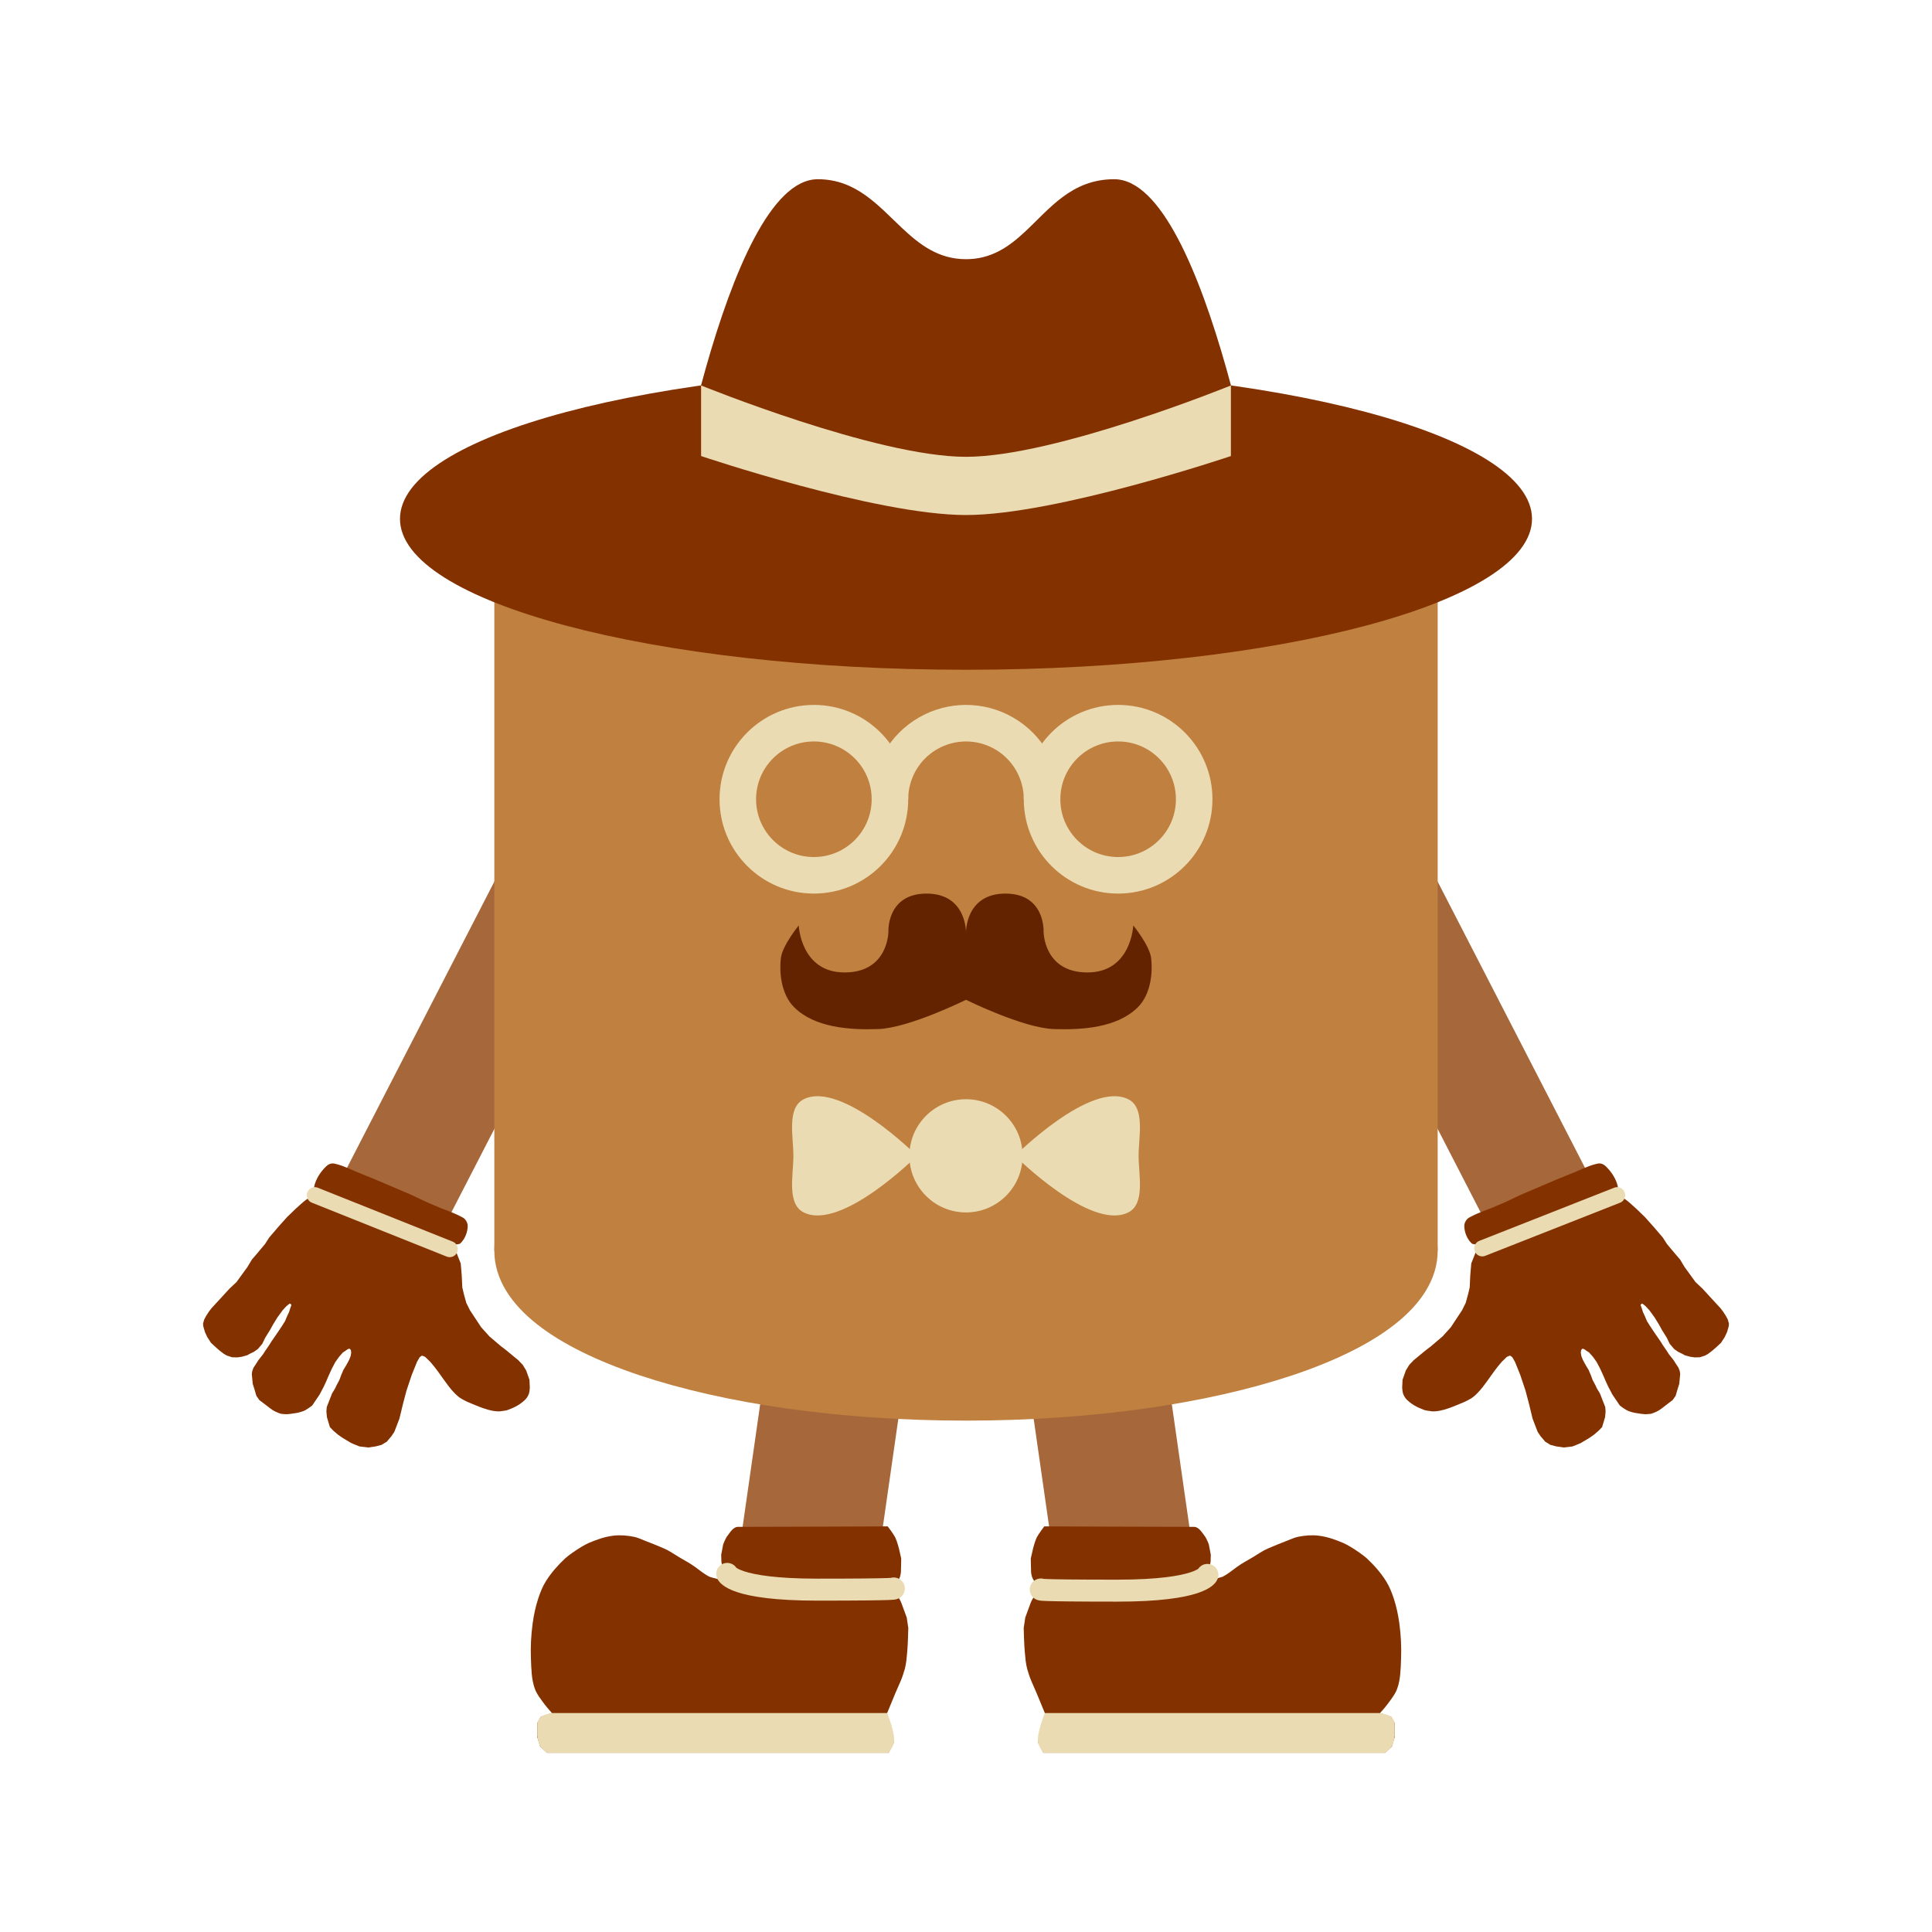
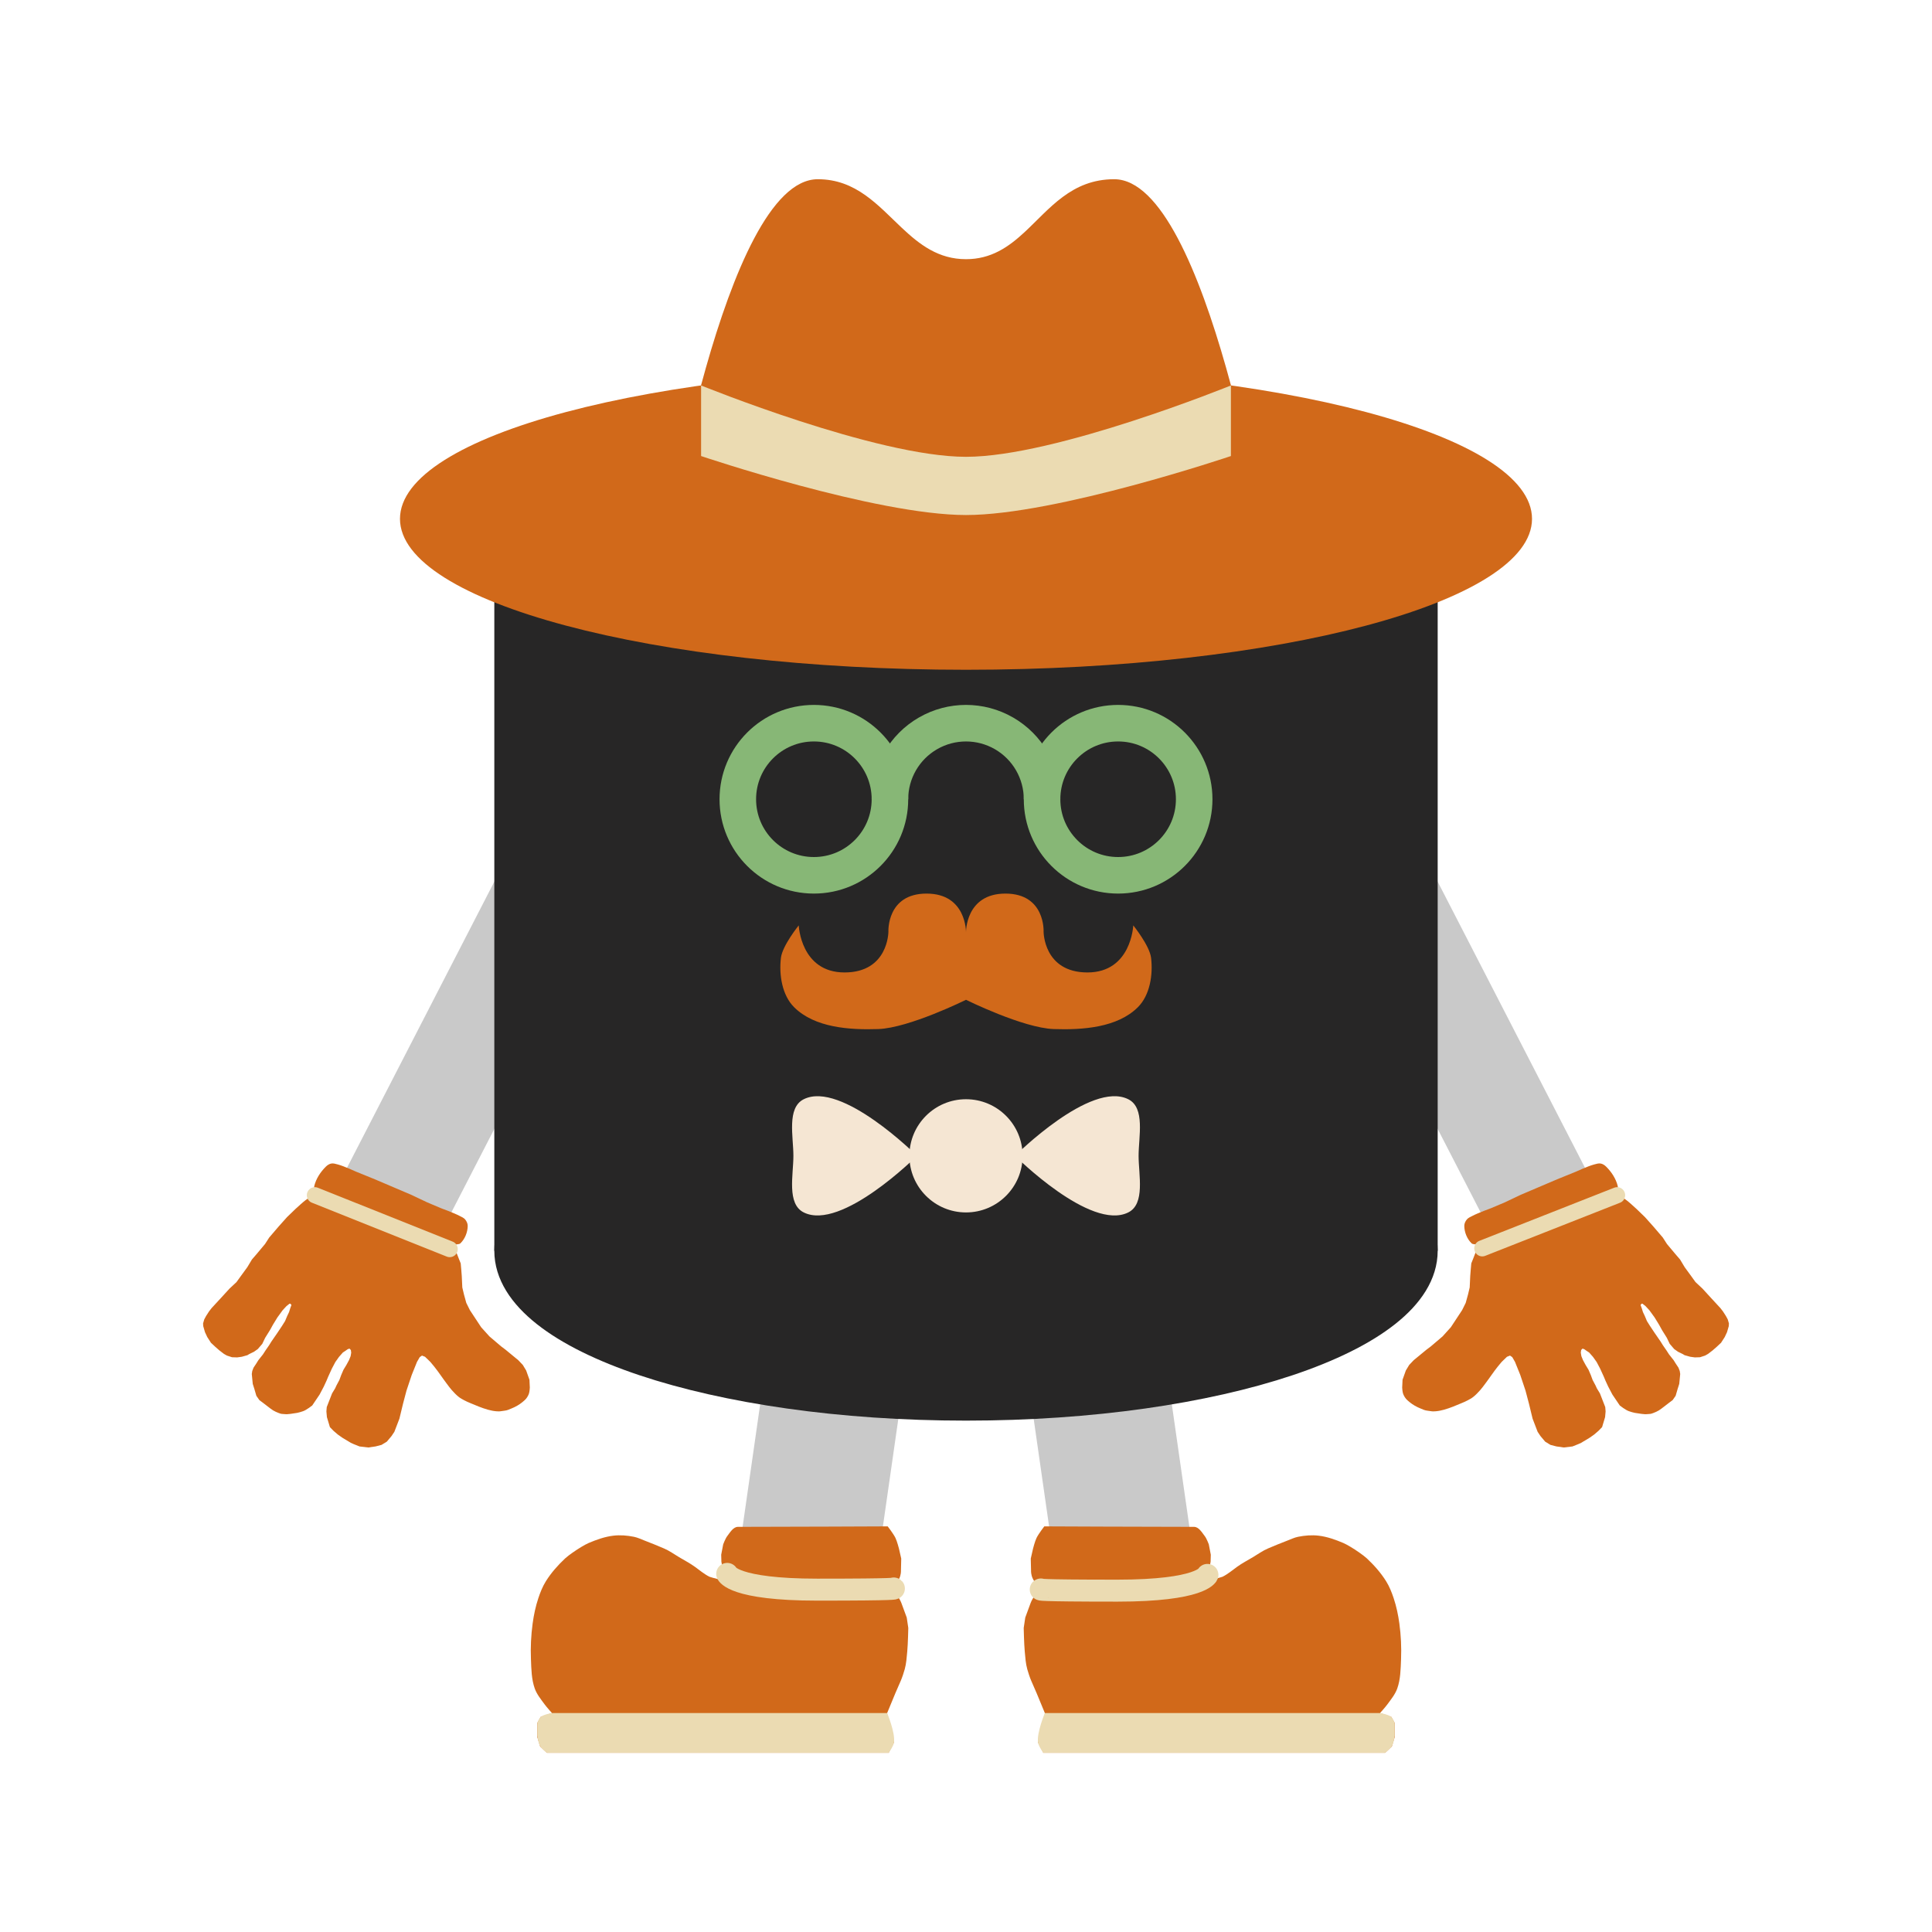
<svg xmlns="http://www.w3.org/2000/svg" width="512" height="512" viewBox="0 0 512 512" version="1.1" id="svg1" xml:space="preserve">
  <defs id="defs1" />
  <g id="layer1">
    <g id="g25" transform="translate(2.2e-6,-2.213072)">
      <g id="g9-8" transform="matrix(-1,0,0,1,509.4843,-0.2264765)">
-         <path style="fill:none;fill-opacity:1;stroke:#a6673a;stroke-width:30;stroke-dasharray:none;stroke-opacity:1" d="m 88.19,347.117 17.321,-33.643 8.815,-17.121 29.879,-58.033" id="path6-9" transform="translate(2.2e-6)" />
-         <path style="fill:#843100;stroke:none;stroke-width:4.822;stroke-dasharray:none;fill-opacity:1" d="m 80.929,319.185 c -0.373,0.638 -1.377,0.581 -2.004,0.978 -0.616,0.39 -1.704,1.366 -1.704,1.366 l -1.484,1.343 -2.19,2.12 -2.218,2.482 -2.499,2.918 -1.112,1.726 -2.183,2.61 -1.282,1.487 -1.229,2.044 -1.754,2.402 -1.115,1.547 -1.854,1.735 -2.284,2.494 -2.437,2.639 -0.694,0.894 -0.788,1.223 -0.484,0.9 -0.312,1.065 0.039,0.714 0.468,1.614 0.599,1.281 0.983,1.525 1.143,1.066 1.063,0.932 1.232,0.945 0.793,0.447 1.349,0.441 1.366,0.043 1.222,-0.169 1.499,-0.422 0.449,-0.278 1.277,-0.624 1.023,-0.72 1.184,-1.381 0.76,-1.59 1.273,-2.044 0.801,-1.449 1.181,-1.924 1.383,-1.904 1.015,-1.091 0.773,-0.618 0.234,-0.04 0.311,0.357 -0.33,0.899 -0.305,0.99 -0.477,0.998 -0.581,1.385 -0.794,1.264 -1.223,1.833 -1.614,2.342 -0.618,0.991 -0.926,1.339 -0.68,1.054 -1.22,1.537 -0.519,0.837 -0.764,1.153 -0.338,0.88 -0.12,0.8 0.252,2.609 0.42,1.317 0.538,1.844 0.8,1.146 0.998,0.744 c 0,0 0.872,0.689 1.301,1.001 0.444,0.323 0.858,0.69 1.33,0.97 0.454,0.27 0.937,0.497 1.435,0.679 0.328,0.12 0.664,0.261 1.013,0.267 0.333,0.006 0.786,0.087 1.179,0.076 0.614,-0.017 1.435,-0.154 1.829,-0.22 0.394,-0.066 0.609,-0.072 0.908,-0.136 0.545,-0.117 0.917,-0.216 1.608,-0.454 0.886,-0.306 2.4,-1.503 2.4,-1.503 l 1.968,-2.916 1.101,-2.096 0.711,-1.537 0.432,-1.035 0.989,-2.173 0.929,-1.761 0.969,-1.366 1.033,-1.168 0.608,-0.395 0.673,-0.474 0.468,-0.155 0.36,0.377 0.094,0.698 -0.157,0.928 -0.197,0.488 -0.229,0.561 -0.693,1.281 -0.771,1.265 -0.614,1.431 -0.472,1.28 -0.768,1.443 -0.364,0.792 -0.803,1.315 -0.872,2.242 -0.542,1.389 -0.093,1.147 0.135,1.525 0.794,2.647 0.956,0.981 1.155,0.991 1.152,0.813 2.29,1.376 0.635,0.292 1.659,0.666 2.295,0.274 1.943,-0.276 1.587,-0.408 1.403,-0.853 1.238,-1.465 0.767,-1.145 1.339,-3.492 0.956,-3.947 0.919,-3.479 1.395,-4.171 1.397,-3.46 0.723,-1.251 0.596,-0.408 0.811,0.323 1.293,1.249 c 0,0 0.256,0.25 1.132,1.34 1.169,1.455 2.183,3.026 3.31,4.513 0.443,0.585 0.867,1.187 1.357,1.734 0.587,0.654 1.194,1.304 1.891,1.842 0.443,0.342 0.943,0.605 1.438,0.868 0.478,0.254 0.974,0.473 1.474,0.682 1.564,0.655 3.129,1.333 4.763,1.79 0.728,0.203 1.476,0.357 2.231,0.419 0.426,0.035 0.863,0.052 1.283,-0.028 0.634,-0.121 1.262,-0.115 1.86,-0.357 0.431,-0.174 1.239,-0.501 1.656,-0.704 1.071,-0.523 1.844,-1.062 2.723,-1.862 0.488,-0.445 0.854,-1.034 1.091,-1.648 0.205,-0.53 0.261,-1.683 0.261,-1.683 l -0.099,-2.082 -0.868,-2.44 -0.898,-1.483 -1.193,-1.253 -3.363,-2.769 -1.187,-0.897 -3.095,-2.636 -2.196,-2.434 -2.972,-4.51 -0.962,-1.929 -0.623,-2.261 -0.436,-1.841 -0.141,-3.007 -0.128,-1.641 -0.153,-1.732 c 0,0 -0.816,-2 -1.19,-3.013 -0.204,-0.552 -0.828,-1.137 -0.575,-1.669 0.256,-0.539 1.256,-0.218 1.688,-0.633 1.206,-1.158 1.914,-2.947 1.932,-4.612 0.007,-0.608 -0.281,-1.229 -0.669,-1.701 -0.376,-0.457 -0.971,-0.687 -1.498,-0.962 -1.558,-0.814 -4.878,-2.016 -4.878,-2.016 l -3.698,-1.564 -4.236,-2.007 -9.647,-4.11 -4.989,-2.026 c 0,0 -3.156,-1.466 -4.832,-1.905 -0.563,-0.147 -1.159,-0.349 -1.73,-0.237 -0.531,0.104 -1.019,0.431 -1.403,0.808 -1.43,1.405 -2.612,3.208 -3.083,5.148 -0.192,0.792 0.567,1.734 0.155,2.438 -5e-6,1e-5 0,-3e-5 0,-3e-5 z" id="path9-2" transform="translate(2.2e-6)" />
+         <path style="fill:none;fill-opacity:1;stroke:#c9c9c9;stroke-width:30;stroke-dasharray:none;stroke-opacity:1" d="m 88.19,347.117 17.321,-33.643 8.815,-17.121 29.879,-58.033" id="path6-9" transform="translate(2.2e-6)" />
+         <path style="fill:#d1691a;stroke:none;stroke-width:4.822;stroke-dasharray:none;fill-opacity:1" d="m 80.929,319.185 c -0.373,0.638 -1.377,0.581 -2.004,0.978 -0.616,0.39 -1.704,1.366 -1.704,1.366 l -1.484,1.343 -2.19,2.12 -2.218,2.482 -2.499,2.918 -1.112,1.726 -2.183,2.61 -1.282,1.487 -1.229,2.044 -1.754,2.402 -1.115,1.547 -1.854,1.735 -2.284,2.494 -2.437,2.639 -0.694,0.894 -0.788,1.223 -0.484,0.9 -0.312,1.065 0.039,0.714 0.468,1.614 0.599,1.281 0.983,1.525 1.143,1.066 1.063,0.932 1.232,0.945 0.793,0.447 1.349,0.441 1.366,0.043 1.222,-0.169 1.499,-0.422 0.449,-0.278 1.277,-0.624 1.023,-0.72 1.184,-1.381 0.76,-1.59 1.273,-2.044 0.801,-1.449 1.181,-1.924 1.383,-1.904 1.015,-1.091 0.773,-0.618 0.234,-0.04 0.311,0.357 -0.33,0.899 -0.305,0.99 -0.477,0.998 -0.581,1.385 -0.794,1.264 -1.223,1.833 -1.614,2.342 -0.618,0.991 -0.926,1.339 -0.68,1.054 -1.22,1.537 -0.519,0.837 -0.764,1.153 -0.338,0.88 -0.12,0.8 0.252,2.609 0.42,1.317 0.538,1.844 0.8,1.146 0.998,0.744 c 0,0 0.872,0.689 1.301,1.001 0.444,0.323 0.858,0.69 1.33,0.97 0.454,0.27 0.937,0.497 1.435,0.679 0.328,0.12 0.664,0.261 1.013,0.267 0.333,0.006 0.786,0.087 1.179,0.076 0.614,-0.017 1.435,-0.154 1.829,-0.22 0.394,-0.066 0.609,-0.072 0.908,-0.136 0.545,-0.117 0.917,-0.216 1.608,-0.454 0.886,-0.306 2.4,-1.503 2.4,-1.503 l 1.968,-2.916 1.101,-2.096 0.711,-1.537 0.432,-1.035 0.989,-2.173 0.929,-1.761 0.969,-1.366 1.033,-1.168 0.608,-0.395 0.673,-0.474 0.468,-0.155 0.36,0.377 0.094,0.698 -0.157,0.928 -0.197,0.488 -0.229,0.561 -0.693,1.281 -0.771,1.265 -0.614,1.431 -0.472,1.28 -0.768,1.443 -0.364,0.792 -0.803,1.315 -0.872,2.242 -0.542,1.389 -0.093,1.147 0.135,1.525 0.794,2.647 0.956,0.981 1.155,0.991 1.152,0.813 2.29,1.376 0.635,0.292 1.659,0.666 2.295,0.274 1.943,-0.276 1.587,-0.408 1.403,-0.853 1.238,-1.465 0.767,-1.145 1.339,-3.492 0.956,-3.947 0.919,-3.479 1.395,-4.171 1.397,-3.46 0.723,-1.251 0.596,-0.408 0.811,0.323 1.293,1.249 c 0,0 0.256,0.25 1.132,1.34 1.169,1.455 2.183,3.026 3.31,4.513 0.443,0.585 0.867,1.187 1.357,1.734 0.587,0.654 1.194,1.304 1.891,1.842 0.443,0.342 0.943,0.605 1.438,0.868 0.478,0.254 0.974,0.473 1.474,0.682 1.564,0.655 3.129,1.333 4.763,1.79 0.728,0.203 1.476,0.357 2.231,0.419 0.426,0.035 0.863,0.052 1.283,-0.028 0.634,-0.121 1.262,-0.115 1.86,-0.357 0.431,-0.174 1.239,-0.501 1.656,-0.704 1.071,-0.523 1.844,-1.062 2.723,-1.862 0.488,-0.445 0.854,-1.034 1.091,-1.648 0.205,-0.53 0.261,-1.683 0.261,-1.683 l -0.099,-2.082 -0.868,-2.44 -0.898,-1.483 -1.193,-1.253 -3.363,-2.769 -1.187,-0.897 -3.095,-2.636 -2.196,-2.434 -2.972,-4.51 -0.962,-1.929 -0.623,-2.261 -0.436,-1.841 -0.141,-3.007 -0.128,-1.641 -0.153,-1.732 c 0,0 -0.816,-2 -1.19,-3.013 -0.204,-0.552 -0.828,-1.137 -0.575,-1.669 0.256,-0.539 1.256,-0.218 1.688,-0.633 1.206,-1.158 1.914,-2.947 1.932,-4.612 0.007,-0.608 -0.281,-1.229 -0.669,-1.701 -0.376,-0.457 -0.971,-0.687 -1.498,-0.962 -1.558,-0.814 -4.878,-2.016 -4.878,-2.016 l -3.698,-1.564 -4.236,-2.007 -9.647,-4.11 -4.989,-2.026 c 0,0 -3.156,-1.466 -4.832,-1.905 -0.563,-0.147 -1.159,-0.349 -1.73,-0.237 -0.531,0.104 -1.019,0.431 -1.403,0.808 -1.43,1.405 -2.612,3.208 -3.083,5.148 -0.192,0.792 0.567,1.734 0.155,2.438 -5e-6,1e-5 0,-3e-5 0,-3e-5 z" id="path9-2" transform="translate(2.2e-6)" />
        <path style="fill:none;stroke:#ebdbb2;stroke-width:4.267;stroke-linecap:round;stroke-linejoin:miter;stroke-dasharray:none;stroke-opacity:1" d="m 405.11,333.036 35.733,-14.078" id="path23" transform="matrix(-1,0,0,1,521.7729,0.2264765)" />
      </g>
      <g id="g9" transform="translate(2.515686,-0.2264557)">
-         <path style="fill:none;stroke:#a6673a;stroke-width:30;stroke-dasharray:none;stroke-opacity:1;fill-opacity:1" d="M 88.19,347.117 144.205,238.321" id="path6" />
-         <path style="fill:#843100;stroke:none;stroke-width:4.822;stroke-dasharray:none;fill-opacity:1" d="m 80.929,319.185 c -0.373,0.638 -1.377,0.581 -2.004,0.978 -0.616,0.39 -1.704,1.366 -1.704,1.366 l -1.484,1.343 -2.19,2.12 -2.218,2.482 -2.499,2.918 -1.112,1.726 -2.183,2.61 -1.282,1.487 -1.229,2.044 -1.754,2.402 -1.115,1.547 -1.854,1.735 -2.284,2.494 -2.437,2.639 -0.694,0.894 -0.788,1.223 -0.484,0.9 -0.312,1.065 0.039,0.714 0.468,1.614 0.599,1.281 0.983,1.525 1.143,1.066 1.063,0.932 1.232,0.945 0.793,0.447 1.349,0.441 1.366,0.043 1.222,-0.169 1.499,-0.422 0.449,-0.278 1.277,-0.624 1.023,-0.72 1.184,-1.381 0.76,-1.59 1.273,-2.044 0.801,-1.449 1.181,-1.924 1.383,-1.904 1.015,-1.091 0.773,-0.618 0.234,-0.04 0.311,0.357 -0.33,0.899 -0.305,0.99 -0.477,0.998 -0.581,1.385 -0.794,1.264 -1.223,1.833 -1.614,2.342 -0.618,0.991 -0.926,1.339 -0.68,1.054 -1.22,1.537 -0.519,0.837 -0.764,1.153 -0.338,0.88 -0.12,0.8 0.252,2.609 0.42,1.317 0.538,1.844 0.8,1.146 0.998,0.744 c 0,0 0.872,0.689 1.301,1.001 0.444,0.323 0.858,0.69 1.33,0.97 0.454,0.27 0.937,0.497 1.435,0.679 0.328,0.12 0.664,0.261 1.013,0.267 0.333,0.006 0.786,0.087 1.179,0.076 0.614,-0.017 1.435,-0.154 1.829,-0.22 0.394,-0.066 0.609,-0.072 0.908,-0.136 0.545,-0.117 0.917,-0.216 1.608,-0.454 0.886,-0.306 2.4,-1.503 2.4,-1.503 l 1.968,-2.916 1.101,-2.096 0.711,-1.537 0.432,-1.035 0.989,-2.173 0.929,-1.761 0.969,-1.366 1.033,-1.168 0.608,-0.395 0.673,-0.474 0.468,-0.155 0.36,0.377 0.094,0.698 -0.157,0.928 -0.197,0.488 -0.229,0.561 -0.693,1.281 -0.771,1.265 -0.614,1.431 -0.472,1.28 -0.768,1.443 -0.364,0.792 -0.803,1.315 -0.872,2.242 -0.542,1.389 -0.093,1.147 0.135,1.525 0.794,2.647 0.956,0.981 1.155,0.991 1.152,0.813 2.29,1.376 0.635,0.292 1.659,0.666 2.295,0.274 1.943,-0.276 1.587,-0.408 1.403,-0.853 1.238,-1.465 0.767,-1.145 1.339,-3.492 0.956,-3.947 0.919,-3.479 1.395,-4.171 1.397,-3.46 0.723,-1.251 0.596,-0.408 0.811,0.323 1.293,1.249 c 0,0 0.256,0.25 1.132,1.34 1.169,1.455 2.183,3.026 3.31,4.513 0.443,0.585 0.867,1.187 1.357,1.734 0.587,0.654 1.194,1.304 1.891,1.842 0.443,0.342 0.943,0.605 1.438,0.868 0.478,0.254 0.974,0.473 1.474,0.682 1.564,0.655 3.129,1.333 4.763,1.79 0.728,0.203 1.476,0.357 2.231,0.419 0.426,0.035 0.863,0.052 1.283,-0.028 0.634,-0.121 1.262,-0.115 1.86,-0.357 0.431,-0.174 1.239,-0.501 1.656,-0.704 1.071,-0.523 1.844,-1.062 2.723,-1.862 0.488,-0.445 0.854,-1.034 1.091,-1.648 0.205,-0.53 0.261,-1.683 0.261,-1.683 l -0.099,-2.082 -0.868,-2.44 -0.898,-1.483 -1.193,-1.253 -3.363,-2.769 -1.187,-0.897 -3.095,-2.636 -2.196,-2.434 -2.972,-4.51 -0.962,-1.929 -0.623,-2.261 -0.436,-1.841 -0.141,-3.007 -0.128,-1.641 -0.153,-1.732 c 0,0 -0.816,-2 -1.19,-3.013 -0.204,-0.552 -0.828,-1.137 -0.575,-1.669 0.256,-0.539 1.256,-0.218 1.688,-0.633 1.206,-1.158 1.914,-2.947 1.932,-4.612 0.007,-0.608 -0.281,-1.229 -0.669,-1.701 -0.376,-0.457 -0.971,-0.687 -1.498,-0.962 -1.558,-0.814 -4.878,-2.016 -4.878,-2.016 l -3.698,-1.564 -4.236,-2.007 -9.647,-4.11 -4.989,-2.026 c 0,0 -3.156,-1.466 -4.832,-1.905 -0.563,-0.147 -1.159,-0.349 -1.73,-0.237 -0.531,0.104 -1.019,0.431 -1.403,0.808 -1.43,1.405 -2.612,3.208 -3.083,5.148 -0.192,0.792 0.567,1.734 0.155,2.438 -5e-6,1e-5 0,-3e-5 0,-3e-5 z" id="path9" />
+         <path style="fill:none;stroke:#c9c9c9;stroke-width:30;stroke-dasharray:none;stroke-opacity:1;fill-opacity:1" d="M 88.19,347.117 144.205,238.321" id="path6" />
+         <path style="fill:#d1691a;stroke:none;stroke-width:4.822;stroke-dasharray:none;fill-opacity:1" d="m 80.929,319.185 c -0.373,0.638 -1.377,0.581 -2.004,0.978 -0.616,0.39 -1.704,1.366 -1.704,1.366 l -1.484,1.343 -2.19,2.12 -2.218,2.482 -2.499,2.918 -1.112,1.726 -2.183,2.61 -1.282,1.487 -1.229,2.044 -1.754,2.402 -1.115,1.547 -1.854,1.735 -2.284,2.494 -2.437,2.639 -0.694,0.894 -0.788,1.223 -0.484,0.9 -0.312,1.065 0.039,0.714 0.468,1.614 0.599,1.281 0.983,1.525 1.143,1.066 1.063,0.932 1.232,0.945 0.793,0.447 1.349,0.441 1.366,0.043 1.222,-0.169 1.499,-0.422 0.449,-0.278 1.277,-0.624 1.023,-0.72 1.184,-1.381 0.76,-1.59 1.273,-2.044 0.801,-1.449 1.181,-1.924 1.383,-1.904 1.015,-1.091 0.773,-0.618 0.234,-0.04 0.311,0.357 -0.33,0.899 -0.305,0.99 -0.477,0.998 -0.581,1.385 -0.794,1.264 -1.223,1.833 -1.614,2.342 -0.618,0.991 -0.926,1.339 -0.68,1.054 -1.22,1.537 -0.519,0.837 -0.764,1.153 -0.338,0.88 -0.12,0.8 0.252,2.609 0.42,1.317 0.538,1.844 0.8,1.146 0.998,0.744 c 0,0 0.872,0.689 1.301,1.001 0.444,0.323 0.858,0.69 1.33,0.97 0.454,0.27 0.937,0.497 1.435,0.679 0.328,0.12 0.664,0.261 1.013,0.267 0.333,0.006 0.786,0.087 1.179,0.076 0.614,-0.017 1.435,-0.154 1.829,-0.22 0.394,-0.066 0.609,-0.072 0.908,-0.136 0.545,-0.117 0.917,-0.216 1.608,-0.454 0.886,-0.306 2.4,-1.503 2.4,-1.503 l 1.968,-2.916 1.101,-2.096 0.711,-1.537 0.432,-1.035 0.989,-2.173 0.929,-1.761 0.969,-1.366 1.033,-1.168 0.608,-0.395 0.673,-0.474 0.468,-0.155 0.36,0.377 0.094,0.698 -0.157,0.928 -0.197,0.488 -0.229,0.561 -0.693,1.281 -0.771,1.265 -0.614,1.431 -0.472,1.28 -0.768,1.443 -0.364,0.792 -0.803,1.315 -0.872,2.242 -0.542,1.389 -0.093,1.147 0.135,1.525 0.794,2.647 0.956,0.981 1.155,0.991 1.152,0.813 2.29,1.376 0.635,0.292 1.659,0.666 2.295,0.274 1.943,-0.276 1.587,-0.408 1.403,-0.853 1.238,-1.465 0.767,-1.145 1.339,-3.492 0.956,-3.947 0.919,-3.479 1.395,-4.171 1.397,-3.46 0.723,-1.251 0.596,-0.408 0.811,0.323 1.293,1.249 c 0,0 0.256,0.25 1.132,1.34 1.169,1.455 2.183,3.026 3.31,4.513 0.443,0.585 0.867,1.187 1.357,1.734 0.587,0.654 1.194,1.304 1.891,1.842 0.443,0.342 0.943,0.605 1.438,0.868 0.478,0.254 0.974,0.473 1.474,0.682 1.564,0.655 3.129,1.333 4.763,1.79 0.728,0.203 1.476,0.357 2.231,0.419 0.426,0.035 0.863,0.052 1.283,-0.028 0.634,-0.121 1.262,-0.115 1.86,-0.357 0.431,-0.174 1.239,-0.501 1.656,-0.704 1.071,-0.523 1.844,-1.062 2.723,-1.862 0.488,-0.445 0.854,-1.034 1.091,-1.648 0.205,-0.53 0.261,-1.683 0.261,-1.683 l -0.099,-2.082 -0.868,-2.44 -0.898,-1.483 -1.193,-1.253 -3.363,-2.769 -1.187,-0.897 -3.095,-2.636 -2.196,-2.434 -2.972,-4.51 -0.962,-1.929 -0.623,-2.261 -0.436,-1.841 -0.141,-3.007 -0.128,-1.641 -0.153,-1.732 c 0,0 -0.816,-2 -1.19,-3.013 -0.204,-0.552 -0.828,-1.137 -0.575,-1.669 0.256,-0.539 1.256,-0.218 1.688,-0.633 1.206,-1.158 1.914,-2.947 1.932,-4.612 0.007,-0.608 -0.281,-1.229 -0.669,-1.701 -0.376,-0.457 -0.971,-0.687 -1.498,-0.962 -1.558,-0.814 -4.878,-2.016 -4.878,-2.016 l -3.698,-1.564 -4.236,-2.007 -9.647,-4.11 -4.989,-2.026 c 0,0 -3.156,-1.466 -4.832,-1.905 -0.563,-0.147 -1.159,-0.349 -1.73,-0.237 -0.531,0.104 -1.019,0.431 -1.403,0.808 -1.43,1.405 -2.612,3.208 -3.083,5.148 -0.192,0.792 0.567,1.734 0.155,2.438 -5e-6,1e-5 0,-3e-5 0,-3e-5 z" id="path9" />
        <path style="fill:none;stroke:#ebdbb2;stroke-width:4.267;stroke-linecap:round;stroke-linejoin:miter;stroke-dasharray:none;stroke-opacity:1" d="M 119.178,333.24 83.445,318.959" id="path23-8" transform="translate(-2.515686,0.2264557)" />
      </g>
      <ellipse style="fill:#de9955;stroke:#de9955;stroke-width:9.655" id="path1" cx="256" cy="153.693" rx="120.172" ry="40.172" />
      <g id="g23" transform="translate(-12.28862)">
-         <rect style="fill:#a6673a;stroke:none;stroke-width:0;stroke-dasharray:none;fill-opacity:1" id="rect2-2" width="37.578" height="105.125" x="319.484" y="391.578" transform="matrix(-0.989011,0,0.07452728,0.5199288,609.137,167.3703)" />
-         <path style="fill:#843100;stroke:none;stroke-width:27.061;stroke-dasharray:none;fill-opacity:1" d="m 339.59,421.01 c 1.395,-0.7 2.6,-1.727 3.864,-2.642 1.278,-0.926 2.799,-1.722 4.156,-2.529 1.394,-0.83 2.555,-1.7 4.048,-2.335 1.664,-0.709 3.337,-1.399 5.028,-2.042 0.965,-0.367 1.906,-0.833 2.917,-1.036 1.776,-0.356 3.627,-0.508 5.427,-0.297 2.275,0.267 4.479,1.057 6.587,1.953 1.056,0.449 2.994,1.699 2.994,1.699 0,0 2.245,1.466 3.219,2.378 1.919,1.799 3.693,3.801 5.09,6.03 0.88,1.405 1.5,2.97 2.021,4.544 0.716,2.162 1.192,4.41 1.497,6.667 0.423,3.132 0.579,6.312 0.449,9.469 -0.107,2.61 -0.131,5.311 -1.01,7.771 -0.556,1.555 -1.646,2.87 -2.62,4.204 -0.591,0.81 -1.946,2.293 -1.946,2.293 l 2.994,1.019 0.898,1.614 v 3.737 l -0.749,2.463 -1.796,1.699 H 292.088 l -1.424,-2.799 0.832,-3.523 c 0.756,-2.334 0.837,-1.786 0.994,-4.209 l -2.183,-5.279 c 0,0 -1.04,-2.393 -1.438,-3.307 -0.369,-0.848 -0.793,-2.148 -1.041,-3.038 -0.42,-1.509 -0.516,-3.094 -0.662,-4.654 -0.194,-2.083 -0.28,-6.27 -0.28,-6.27 l 0.412,-2.76 1.399,-3.801 c 0.538,-1.461 1.562,-2.473 2.044,-3.904 0,0 -1.18,-2.076 -1.415,-2.538 -0.539,-1.059 -0.494,-2.114 -0.494,-2.114 l -0.075,-3.27 0.599,-2.633 c 0,0 0.497,-1.953 0.936,-2.852 0.537,-1.101 2.048,-3.051 2.048,-3.051 0,0 28.488,0.127 39.682,0.127 1.259,0 2.089,1.471 2.858,2.467 0.49,0.635 1.059,2.162 1.059,2.162 l 0.529,2.762 -0.052,1.846 c 0,0 -0.346,2.388 -0.865,3.457 -0.668,1.378 -0.737,1.81 -0.737,1.81 0,0 4.424,-1.111 4.777,-1.288 z" id="path15" transform="translate(-3.304473,-0.9479736)" />
+         <rect style="fill:#c9c9c9;stroke:none;stroke-width:0;stroke-dasharray:none;fill-opacity:1" id="rect2-2" width="37.578" height="105.125" x="319.484" y="391.578" transform="matrix(-0.989011,0,0.07452728,0.5199288,609.137,167.3703)" />
+         <path style="fill:#d1691a;stroke:none;stroke-width:27.061;stroke-dasharray:none;fill-opacity:1" d="m 339.59,421.01 c 1.395,-0.7 2.6,-1.727 3.864,-2.642 1.278,-0.926 2.799,-1.722 4.156,-2.529 1.394,-0.83 2.555,-1.7 4.048,-2.335 1.664,-0.709 3.337,-1.399 5.028,-2.042 0.965,-0.367 1.906,-0.833 2.917,-1.036 1.776,-0.356 3.627,-0.508 5.427,-0.297 2.275,0.267 4.479,1.057 6.587,1.953 1.056,0.449 2.994,1.699 2.994,1.699 0,0 2.245,1.466 3.219,2.378 1.919,1.799 3.693,3.801 5.09,6.03 0.88,1.405 1.5,2.97 2.021,4.544 0.716,2.162 1.192,4.41 1.497,6.667 0.423,3.132 0.579,6.312 0.449,9.469 -0.107,2.61 -0.131,5.311 -1.01,7.771 -0.556,1.555 -1.646,2.87 -2.62,4.204 -0.591,0.81 -1.946,2.293 -1.946,2.293 l 2.994,1.019 0.898,1.614 v 3.737 l -0.749,2.463 -1.796,1.699 H 292.088 l -1.424,-2.799 0.832,-3.523 c 0.756,-2.334 0.837,-1.786 0.994,-4.209 l -2.183,-5.279 c 0,0 -1.04,-2.393 -1.438,-3.307 -0.369,-0.848 -0.793,-2.148 -1.041,-3.038 -0.42,-1.509 -0.516,-3.094 -0.662,-4.654 -0.194,-2.083 -0.28,-6.27 -0.28,-6.27 l 0.412,-2.76 1.399,-3.801 c 0.538,-1.461 1.562,-2.473 2.044,-3.904 0,0 -1.18,-2.076 -1.415,-2.538 -0.539,-1.059 -0.494,-2.114 -0.494,-2.114 l -0.075,-3.27 0.599,-2.633 c 0,0 0.497,-1.953 0.936,-2.852 0.537,-1.101 2.048,-3.051 2.048,-3.051 0,0 28.488,0.127 39.682,0.127 1.259,0 2.089,1.471 2.858,2.467 0.49,0.635 1.059,2.162 1.059,2.162 l 0.529,2.762 -0.052,1.846 c 0,0 -0.346,2.388 -0.865,3.457 -0.668,1.378 -0.737,1.81 -0.737,1.81 0,0 4.424,-1.111 4.777,-1.288 z" id="path15" transform="translate(-3.304473,-0.9479736)" />
        <path style="fill:none;stroke:#ebdbb2;stroke-width:5.825;stroke-linecap:round;stroke-linejoin:miter;stroke-dasharray:none;stroke-opacity:1" d="m 291.44,427.385 c 0,0 -1.927,0.314 20.275,0.314 22.202,0 23.859,-4.175 23.859,-4.175" id="path22" transform="translate(-3.304467,-3.947974)" />
        <path style="fill:#ebdbb2;stroke:none;stroke-width:4.9;stroke-dasharray:none;fill-opacity:1" d="m 381.309,460.135 h -88.82 c 0,0 -2.141,5.102 -1.826,7.731 0.125,1.04 1.424,2.799 1.424,2.799 h 90.569 c 0,0 1.406,-1.088 1.839,-1.839 0.454,-0.787 0.706,-2.634 0.706,-2.634 v -3.425 c 0,0 -0.456,-1.23 -0.94,-1.628 -0.803,-0.66 -2.952,-1.005 -2.952,-1.005 z" id="path21" transform="translate(-3.304467,-3.947974)" />
      </g>
      <g id="g24" transform="translate(-12.28862)">
-         <rect style="fill:#a6673a;fill-opacity:1;stroke:none;stroke-width:0;stroke-dasharray:none" id="rect2-2-1" width="37.578" height="105.125" x="319.484" y="391.578" transform="matrix(0.989011,0,-0.07452728,0.5199288,-72.55975,167.3703)" />
-         <path style="fill:#843100;stroke:none;stroke-width:27.061;stroke-dasharray:none;fill-opacity:1" d="m 339.59,421.01 c 1.395,-0.7 2.6,-1.727 3.864,-2.642 1.278,-0.926 2.799,-1.722 4.156,-2.529 1.394,-0.83 2.555,-1.7 4.048,-2.335 1.664,-0.709 3.337,-1.399 5.028,-2.042 0.965,-0.367 1.906,-0.833 2.917,-1.036 1.776,-0.356 3.627,-0.508 5.427,-0.297 2.275,0.267 4.479,1.057 6.587,1.953 1.056,0.449 2.994,1.699 2.994,1.699 0,0 2.245,1.466 3.219,2.378 1.919,1.799 3.693,3.801 5.09,6.03 0.88,1.405 1.5,2.97 2.021,4.544 0.716,2.162 1.192,4.41 1.497,6.667 0.423,3.132 0.579,6.312 0.449,9.469 -0.107,2.61 -0.131,5.311 -1.01,7.771 -0.556,1.555 -1.646,2.87 -2.62,4.204 -0.591,0.81 -1.946,2.293 -1.946,2.293 l 2.994,1.019 0.898,1.614 v 3.737 l -0.749,2.463 -1.796,1.699 H 292.088 l -1.424,-2.799 0.832,-3.523 c 0.756,-2.334 0.837,-1.786 0.994,-4.209 l -2.183,-5.279 c 0,0 -1.04,-2.393 -1.438,-3.307 -0.369,-0.848 -0.793,-2.148 -1.041,-3.038 -0.42,-1.509 -0.516,-3.094 -0.662,-4.654 -0.194,-2.083 -0.28,-6.27 -0.28,-6.27 l 0.412,-2.76 1.399,-3.801 c 0.538,-1.461 1.562,-2.473 2.044,-3.904 0,0 -1.18,-2.076 -1.415,-2.538 -0.539,-1.059 -0.494,-2.114 -0.494,-2.114 l -0.075,-3.27 0.599,-2.633 c 0,0 0.497,-1.953 0.936,-2.852 0.537,-1.101 2.048,-3.051 2.048,-3.051 0,0 28.488,0.127 39.682,0.127 1.259,0 2.089,1.471 2.858,2.467 0.49,0.635 1.059,2.162 1.059,2.162 l 0.529,2.762 -0.052,1.846 c 0,0 -0.346,2.388 -0.865,3.457 -0.668,1.378 -0.737,1.81 -0.737,1.81 0,0 4.424,-1.111 4.777,-1.288 z" id="path15-2" transform="matrix(-1,0,0,1,539.8817,-0.947932)" />
+         <rect style="fill:#c9c9c9;fill-opacity:1;stroke:none;stroke-width:0;stroke-dasharray:none" id="rect2-2-1" width="37.578" height="105.125" x="319.484" y="391.578" transform="matrix(0.989011,0,-0.07452728,0.5199288,-72.55975,167.3703)" />
+         <path style="fill:#d1691a;stroke:none;stroke-width:27.061;stroke-dasharray:none;fill-opacity:1" d="m 339.59,421.01 c 1.395,-0.7 2.6,-1.727 3.864,-2.642 1.278,-0.926 2.799,-1.722 4.156,-2.529 1.394,-0.83 2.555,-1.7 4.048,-2.335 1.664,-0.709 3.337,-1.399 5.028,-2.042 0.965,-0.367 1.906,-0.833 2.917,-1.036 1.776,-0.356 3.627,-0.508 5.427,-0.297 2.275,0.267 4.479,1.057 6.587,1.953 1.056,0.449 2.994,1.699 2.994,1.699 0,0 2.245,1.466 3.219,2.378 1.919,1.799 3.693,3.801 5.09,6.03 0.88,1.405 1.5,2.97 2.021,4.544 0.716,2.162 1.192,4.41 1.497,6.667 0.423,3.132 0.579,6.312 0.449,9.469 -0.107,2.61 -0.131,5.311 -1.01,7.771 -0.556,1.555 -1.646,2.87 -2.62,4.204 -0.591,0.81 -1.946,2.293 -1.946,2.293 l 2.994,1.019 0.898,1.614 v 3.737 l -0.749,2.463 -1.796,1.699 H 292.088 l -1.424,-2.799 0.832,-3.523 c 0.756,-2.334 0.837,-1.786 0.994,-4.209 l -2.183,-5.279 c 0,0 -1.04,-2.393 -1.438,-3.307 -0.369,-0.848 -0.793,-2.148 -1.041,-3.038 -0.42,-1.509 -0.516,-3.094 -0.662,-4.654 -0.194,-2.083 -0.28,-6.27 -0.28,-6.27 l 0.412,-2.76 1.399,-3.801 c 0.538,-1.461 1.562,-2.473 2.044,-3.904 0,0 -1.18,-2.076 -1.415,-2.538 -0.539,-1.059 -0.494,-2.114 -0.494,-2.114 l -0.075,-3.27 0.599,-2.633 c 0,0 0.497,-1.953 0.936,-2.852 0.537,-1.101 2.048,-3.051 2.048,-3.051 0,0 28.488,0.127 39.682,0.127 1.259,0 2.089,1.471 2.858,2.467 0.49,0.635 1.059,2.162 1.059,2.162 l 0.529,2.762 -0.052,1.846 c 0,0 -0.346,2.388 -0.865,3.457 -0.668,1.378 -0.737,1.81 -0.737,1.81 0,0 4.424,-1.111 4.777,-1.288 z" id="path15-2" transform="matrix(-1,0,0,1,539.8817,-0.947932)" />
        <path style="fill:none;stroke:#ebdbb2;stroke-width:5.825;stroke-linecap:round;stroke-linejoin:miter;stroke-dasharray:none;stroke-opacity:1" d="m 290.74,427.121 c 0,0 -1.927,0.313 20.275,0.313 22.202,0 23.859,-4.175 23.859,-4.175" id="path22-3" transform="matrix(-1,0,0,1,539.8817,-3.947932)" />
        <path style="fill:#ebdbb2;stroke:none;stroke-width:4.9;stroke-dasharray:none;fill-opacity:1" d="m 381.309,460.135 h -88.82 c 0,0 -2.141,5.102 -1.826,7.731 0.125,1.04 1.424,2.799 1.424,2.799 h 90.569 c 0,0 1.406,-1.088 1.839,-1.839 0.454,-0.787 0.706,-2.634 0.706,-2.634 v -3.425 c 0,0 -0.456,-1.23 -0.94,-1.628 -0.803,-0.66 -2.952,-1.005 -2.952,-1.005 z" id="path21-9" transform="matrix(-1,0,0,1,539.8817,-3.947932)" />
      </g>
-       <ellipse style="fill:#c08040;fill-opacity:1;stroke:#c08040;stroke-width:9.655;stroke-opacity:1" id="path1-2-5" cx="256" cy="333.693" rx="120.172" ry="40.172" />
-       <rect style="fill:#c08040;fill-opacity:1;stroke:none;stroke-width:7.709" id="rect7" width="250" height="179.968" x="131" y="153.709" />
+       <ellipse style="fill:#272626;fill-opacity:1;stroke:#272626;stroke-width:9.655;stroke-opacity:1" id="path1-2-5" cx="256" cy="333.693" rx="120.172" ry="40.172" />
+       <rect style="fill:#272626;fill-opacity:1;stroke:none;stroke-width:7.709" id="rect7" width="250" height="179.968" x="131" y="153.709" />
      <g id="g14">
-         <ellipse style="fill:#843100;fill-opacity:1;stroke:none;stroke-width:10.764" id="path1-4" cx="256" cy="139.709" rx="150" ry="40" />
-         <path id="path18" style="fill:#843100;stroke-width:5.409;fill-opacity:1" d="M 336,149.709 H 176 c 0,0 15.914,-100 40.723,-100 10.146,0 15.95,6.937 22.257,12.873 4.717,4.439 9.714,8.318 17.02,8.318 6.667,0 11.275,-3.231 15.524,-7.17 6.633,-6.148 12.393,-14.021 23.753,-14.021 C 320.086,49.709 336,149.709 336,149.709 Z" />
+         <ellipse style="fill:#d1691a;fill-opacity:1;stroke:none;stroke-width:10.764" id="path1-4" cx="256" cy="139.709" rx="150" ry="40" />
+         <path id="path18" style="fill:#d1691a;stroke-width:5.409;fill-opacity:1" d="M 336,149.709 H 176 c 0,0 15.914,-100 40.723,-100 10.146,0 15.95,6.937 22.257,12.873 4.717,4.439 9.714,8.318 17.02,8.318 6.667,0 11.275,-3.231 15.524,-7.17 6.633,-6.148 12.393,-14.021 23.753,-14.021 C 320.086,49.709 336,149.709 336,149.709 Z" />
        <path id="rect3" style="fill:#ebdbb2;stroke-width:5.148;fill-opacity:1" d="m 185.796,104.36 c 0,0 46.439,18.915 70.204,18.915 23.766,0 70.204,-18.915 70.204,-18.915 v 18.709 c 0,0 -46.247,15.632 -70.202,15.632 -23.957,2.2e-4 -70.206,-15.632 -70.206,-15.632 z" />
      </g>
      <g id="g11" transform="translate(-7.283707)">
-         <circle style="fill:none;stroke:#ebdbb2;stroke-width:9.685;stroke-opacity:1" id="path4" cx="222.969" cy="214.022" r="20.157" />
-         <path style="fill:none;stroke:#ebdbb2;stroke-width:9.685;stroke-opacity:1" id="path4-4" d="m 283.441,-214.022 a 20.157,20.157 0 0 1 -10.079,17.457 20.157,20.157 0 0 1 -20.157,0 20.157,20.157 0 0 1 -10.079,-17.457" transform="scale(1,-1)" />
-         <circle style="fill:none;stroke:#ebdbb2;stroke-width:9.685;stroke-opacity:1" id="path4-0" cx="303.598" cy="214.022" r="20.157" />
+         <circle style="fill:none;stroke:#87b776;stroke-width:9.685;stroke-opacity:1" id="path4" cx="222.969" cy="214.022" r="20.157" />
+         <path style="fill:none;stroke:#87b776;stroke-width:9.685;stroke-opacity:1" id="path4-4" d="m 283.441,-214.022 a 20.157,20.157 0 0 1 -10.079,17.457 20.157,20.157 0 0 1 -20.157,0 20.157,20.157 0 0 1 -10.079,-17.457" transform="scale(1,-1)" />
+         <circle style="fill:none;stroke:#87b776;stroke-width:9.685;stroke-opacity:1" id="path4-0" cx="303.598" cy="214.022" r="20.157" />
      </g>
      <g id="g10" transform="translate(-9.62986)">
-         <path style="fill:#642300;fill-opacity:1;stroke:none;stroke-width:7.559;stroke-opacity:1" d="m 265.63,267.17 v -17.866 c 0,0 0.169,-10.281 -10.45,-10.281 -10.618,0 -10.113,10.113 -10.113,10.113 0,0 0,10.787 -11.63,10.787 -11.63,0 -12.135,-12.472 -12.135,-12.472 0,0 -4.328,5.351 -4.719,8.596 -0.542,4.488 0.301,9.917 3.51,13.1 5.446,5.403 14.61,6.038 22.277,5.777 8.168,-0.278 23.259,-7.753 23.259,-7.753 z" id="path10" />
-         <path style="fill:#642300;fill-opacity:1;stroke:none;stroke-width:7.559;stroke-opacity:1" d="m 265.63,267.17 v -17.866 c 0,0 -0.169,-10.281 10.45,-10.281 10.618,0 10.113,10.113 10.113,10.113 0,0 0,10.787 11.63,10.787 11.63,0 12.135,-12.472 12.135,-12.472 0,0 4.328,5.351 4.719,8.596 0.542,4.488 -0.301,9.917 -3.51,13.1 -5.446,5.403 -14.61,6.038 -22.277,5.777 -8.168,-0.278 -23.259,-7.753 -23.259,-7.753 z" id="path10-6" />
+         <path style="fill:#d1691a;fill-opacity:1;stroke:none;stroke-width:7.559;stroke-opacity:1" d="m 265.63,267.17 v -17.866 c 0,0 0.169,-10.281 -10.45,-10.281 -10.618,0 -10.113,10.113 -10.113,10.113 0,0 0,10.787 -11.63,10.787 -11.63,0 -12.135,-12.472 -12.135,-12.472 0,0 -4.328,5.351 -4.719,8.596 -0.542,4.488 0.301,9.917 3.51,13.1 5.446,5.403 14.61,6.038 22.277,5.777 8.168,-0.278 23.259,-7.753 23.259,-7.753 z" id="path10" />
+         <path style="fill:#d1691a;fill-opacity:1;stroke:none;stroke-width:7.559;stroke-opacity:1" d="m 265.63,267.17 v -17.866 c 0,0 -0.169,-10.281 10.45,-10.281 10.618,0 10.113,10.113 10.113,10.113 0,0 0,10.787 11.63,10.787 11.63,0 12.135,-12.472 12.135,-12.472 0,0 4.328,5.351 4.719,8.596 0.542,4.488 -0.301,9.917 -3.51,13.1 -5.446,5.403 -14.61,6.038 -22.277,5.777 -8.168,-0.278 -23.259,-7.753 -23.259,-7.753 z" id="path10-6" />
      </g>
      <g id="g12" transform="translate(-193.4439,-2.17268)">
-         <path id="path9-6" style="fill:#ebdbb2;stroke-width:7.559;fill-opacity:1" transform="matrix(0,1.547464,-1.786858,0,887.0829,-141.5238)" d="m 301.924,268.986 c -1.468,2.545 -6.409,1.534 -9.693,1.534 -3.285,0 -8.226,1.011 -9.693,-1.534 -3.228,-5.598 9.693,-16.789 9.693,-16.789 0,0 12.921,11.192 9.693,16.789 z" />
-         <circle style="fill:#ebdbb2;fill-opacity:1;stroke:none;stroke-width:4.004;stroke-opacity:1" id="path7" cx="449.444" cy="310.693" r="15" />
-         <path id="path9-6-7" style="fill:#ebdbb2;stroke-width:12.57;fill-opacity:1" d="m 492.444,325.693 c 4.547,-2.271 2.741,-9.917 2.741,-15 0,-5.083 1.806,-12.729 -2.741,-15 -10.002,-4.996 -30,15 -30,15 0,0 19.998,19.996 30,15 z" />
+         <path id="path9-6" style="fill:#f5e6d3;stroke-width:7.559;fill-opacity:1" transform="matrix(0,1.547464,-1.786858,0,887.0829,-141.5238)" d="m 301.924,268.986 c -1.468,2.545 -6.409,1.534 -9.693,1.534 -3.285,0 -8.226,1.011 -9.693,-1.534 -3.228,-5.598 9.693,-16.789 9.693,-16.789 0,0 12.921,11.192 9.693,16.789 z" />
+         <circle style="fill:#f5e6d3;fill-opacity:1;stroke:none;stroke-width:4.004;stroke-opacity:1" id="path7" cx="449.444" cy="310.693" r="15" />
+         <path id="path9-6-7" style="fill:#f5e6d3;stroke-width:12.57;fill-opacity:1" d="m 492.444,325.693 c 4.547,-2.271 2.741,-9.917 2.741,-15 0,-5.083 1.806,-12.729 -2.741,-15 -10.002,-4.996 -30,15 -30,15 0,0 19.998,19.996 30,15 z" />
      </g>
    </g>
  </g>
</svg>
